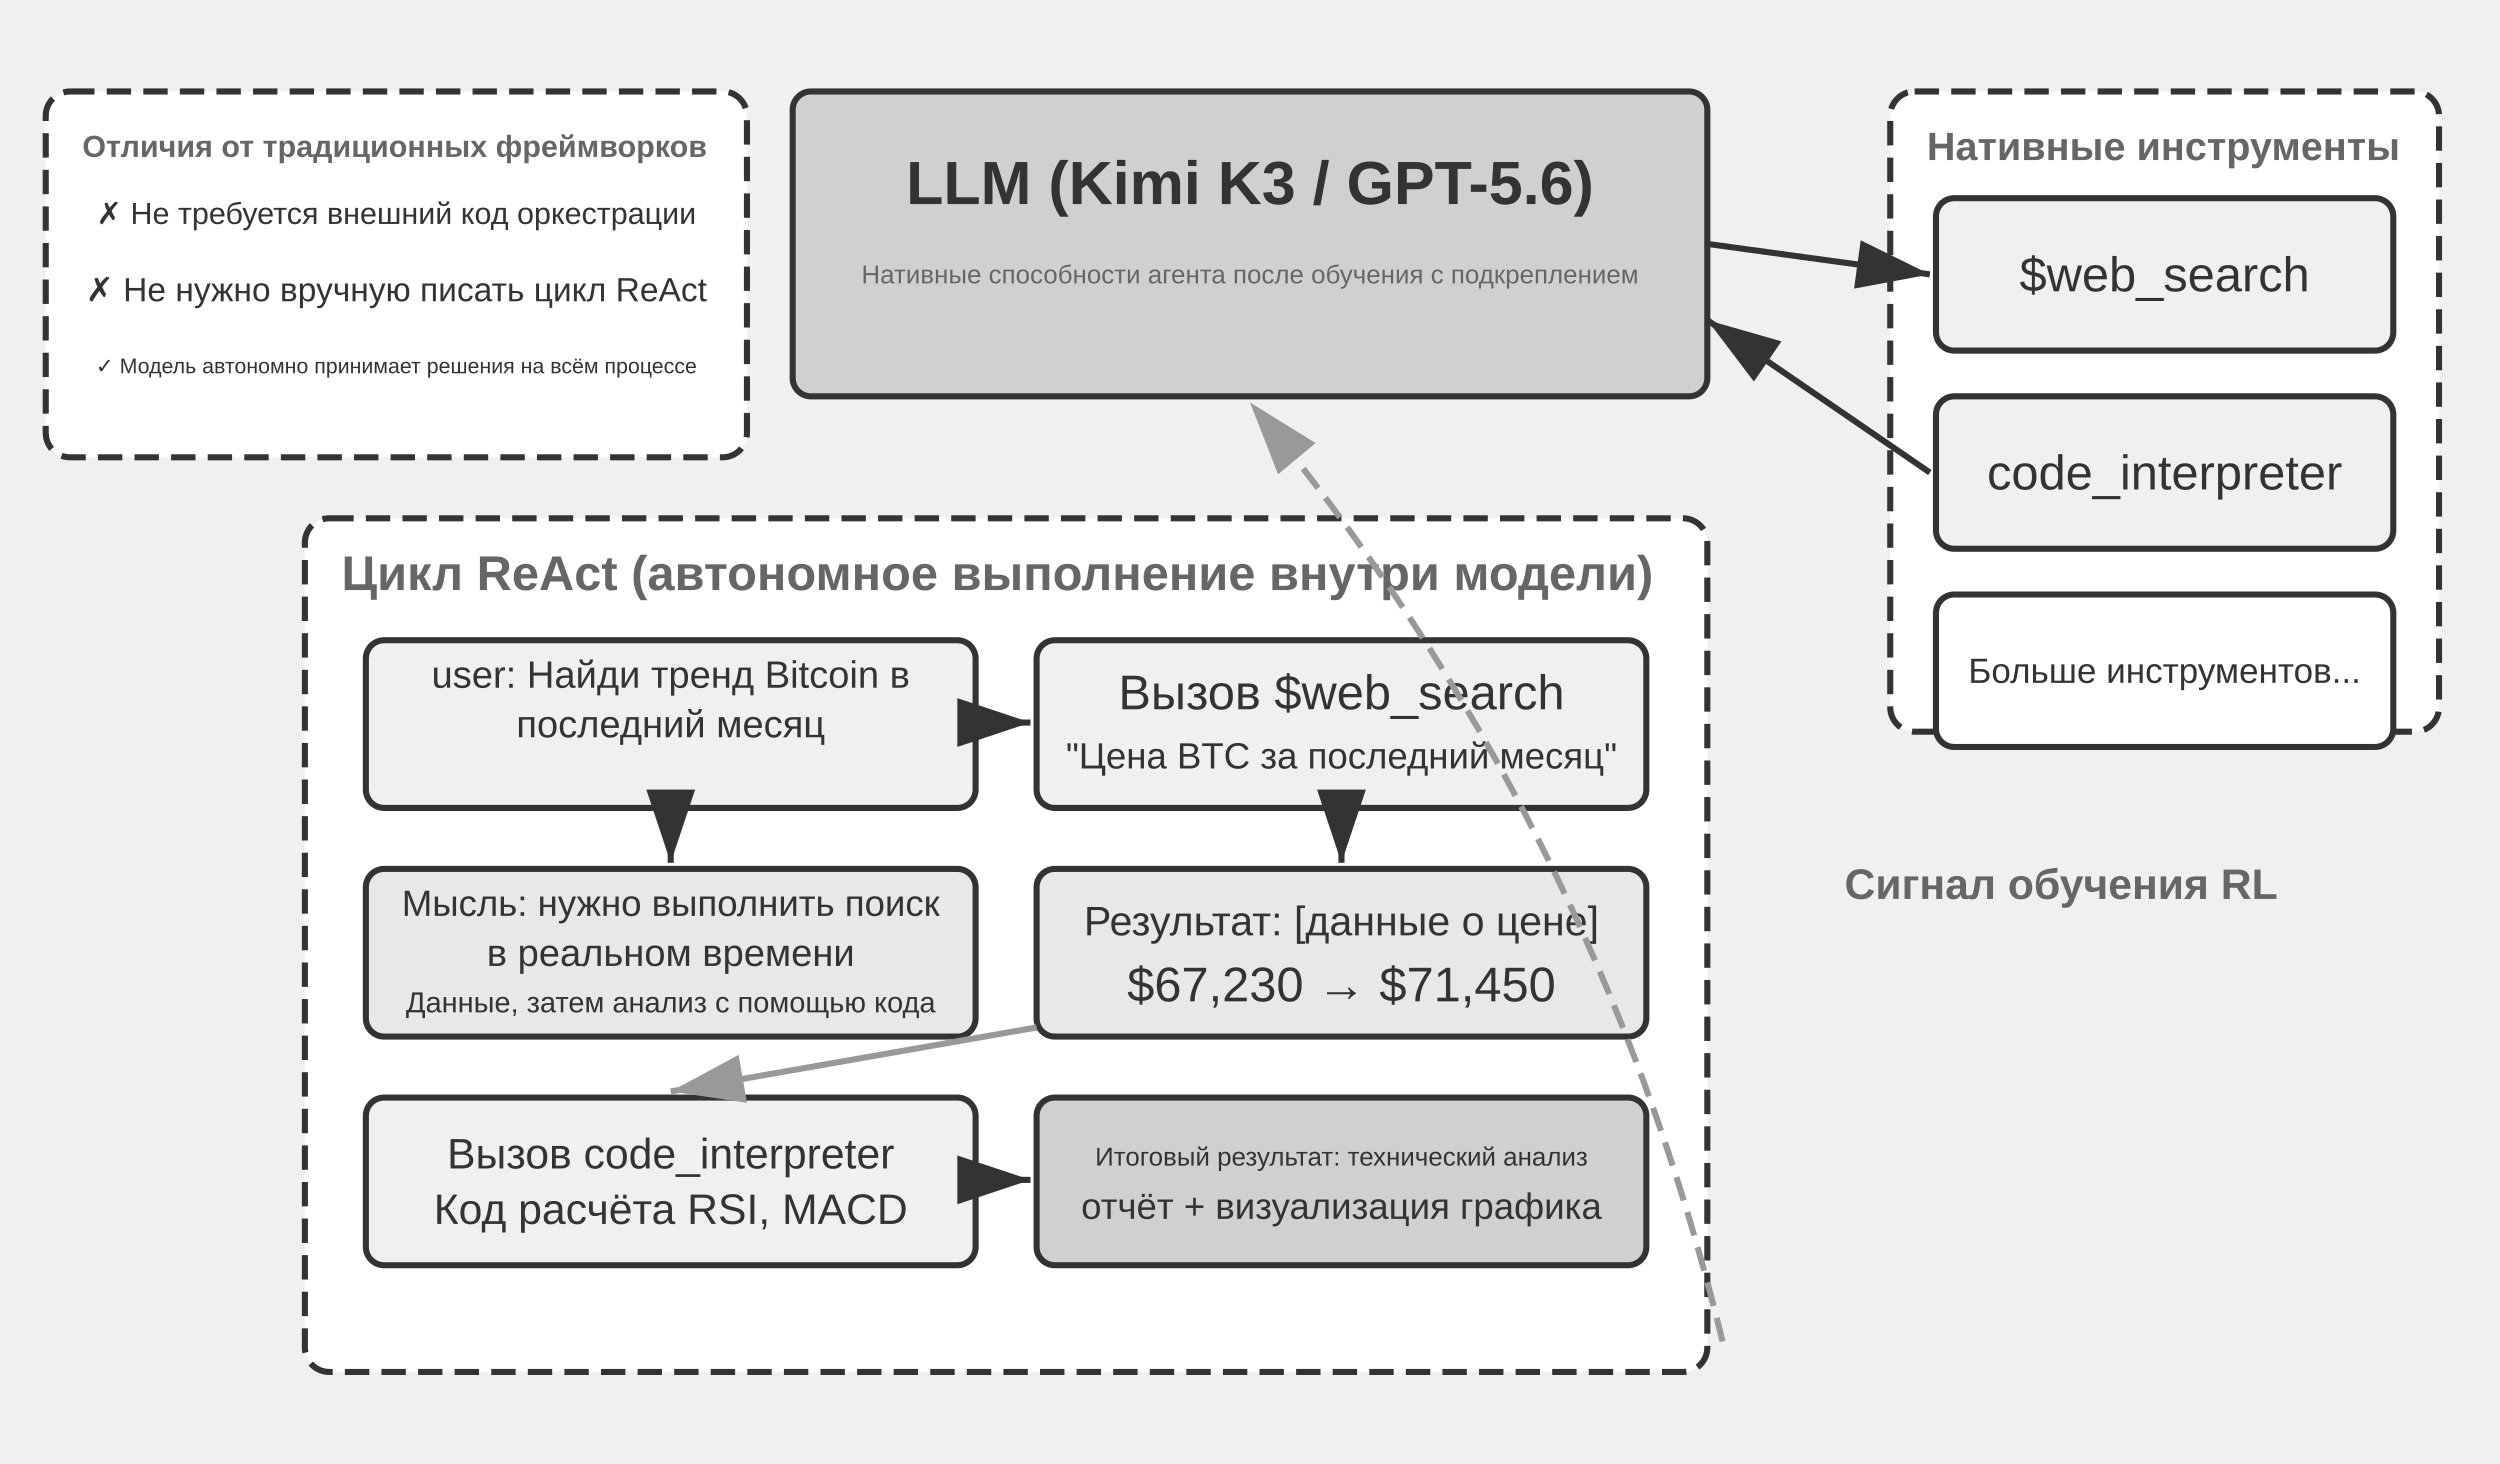
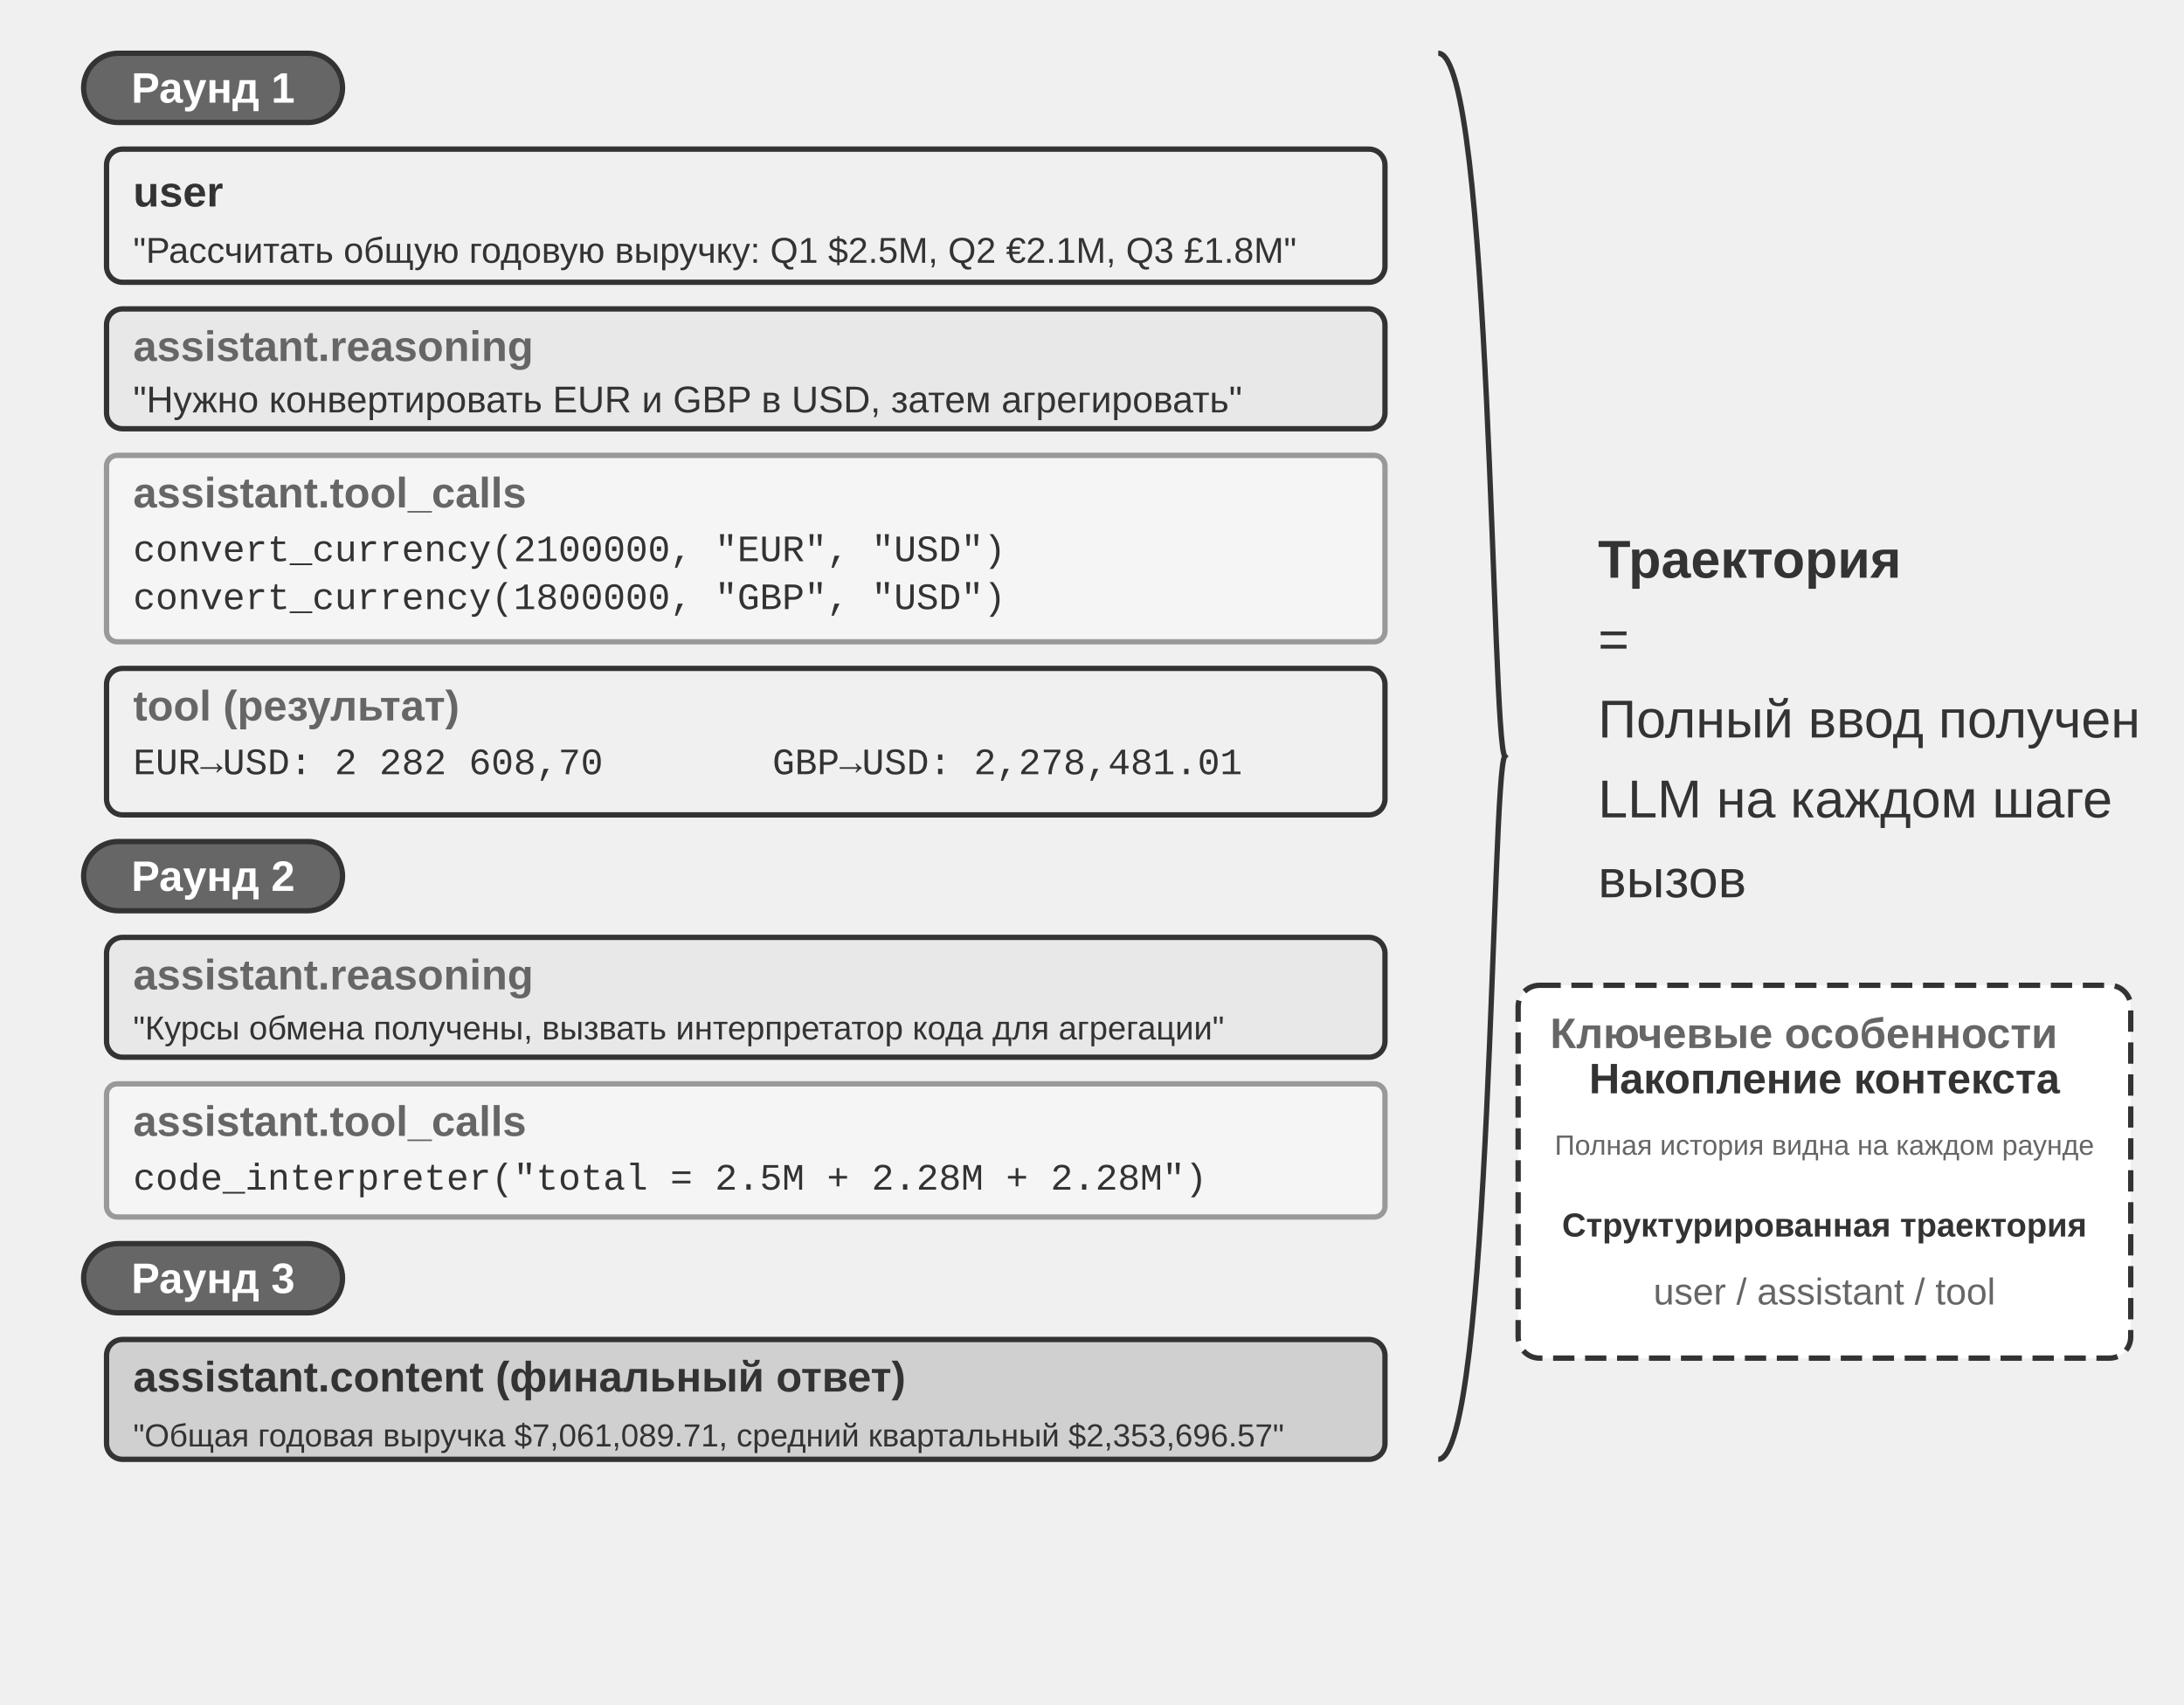
- <svg xmlns="http://www.w3.org/2000/svg" viewBox="0 40 820 480" width="820" height="480" style="background:#ffffff">
+ <svg xmlns="http://www.w3.org/2000/svg" viewBox="0 40 820 640" width="820" height="640" style="background:#ffffff">
  <defs>
    <marker id="ah" markerWidth="12" markerHeight="8" refX="12" refY="4" orient="auto">
      <polygon points="0 0, 12 4, 0 8" fill="#333333" />
    </marker>
    <marker id="ah-light" markerWidth="12" markerHeight="8" refX="12" refY="4" orient="auto">
      <polygon points="0 0, 12 4, 0 8" fill="#999999" />
    </marker>
  </defs>
-   <rect x="260" y="70" width="300" height="100" rx="6" fill="#d0d0d0" stroke="#333333" stroke-width="2" />
-   <text x="410" y="100" font-family="Arial, 'Helvetica Neue', Helvetica, 'PingFang SC', 'Microsoft YaHei', sans-serif" font-size="20" fill="#333333" text-anchor="middle" dominant-baseline="central" font-weight="bold">LLM (Kimi K3 / GPT-5.6)</text>
-   <text x="410" y="130" font-family="Arial, 'Helvetica Neue', Helvetica, 'PingFang SC', 'Microsoft YaHei', sans-serif" font-size="8.5" fill="#666666" text-anchor="middle" dominant-baseline="central" font-weight="normal">Нативные способности агента после обучения с подкреплением</text>
-   <rect x="620" y="70" width="180" height="210" rx="8" fill="#ffffff" stroke="#333333" stroke-width="2" stroke-dasharray="8,4" />
-   <text x="632" y="88" font-family="Arial, 'Helvetica Neue', Helvetica, 'PingFang SC', 'Microsoft YaHei', sans-serif" font-size="13" fill="#666666" text-anchor="start" dominant-baseline="central" font-weight="bold">Нативные инструменты</text>
-   <rect x="635" y="105" width="150" height="50" rx="6" fill="#f0f0f0" stroke="#333333" stroke-width="2" />
-   <text x="710.0" y="130.0" font-family="Arial, 'Helvetica Neue', Helvetica, 'PingFang SC', 'Microsoft YaHei', sans-serif" font-size="16" fill="#333333" text-anchor="middle" dominant-baseline="central" font-weight="normal">$web_search</text>
-   <rect x="635" y="170" width="150" height="50" rx="6" fill="#f0f0f0" stroke="#333333" stroke-width="2" />
-   <text x="710.0" y="195.0" font-family="Arial, 'Helvetica Neue', Helvetica, 'PingFang SC', 'Microsoft YaHei', sans-serif" font-size="16" fill="#333333" text-anchor="middle" dominant-baseline="central" font-weight="normal">code_interpreter</text>
-   <rect x="635" y="235" width="150" height="50" rx="6" fill="#ffffff" stroke="#333333" stroke-width="2" />
-   <text x="710.0" y="260.0" font-family="Arial, 'Helvetica Neue', Helvetica, 'PingFang SC', 'Microsoft YaHei', sans-serif" font-size="11.5" fill="#333333" text-anchor="middle" dominant-baseline="central" font-weight="normal">Больше инструментов...</text>
-   <line x1="560" y1="120" x2="633" y2="130" stroke="#333333" stroke-width="2" marker-end="url(#ah)" />
-   <line x1="633" y1="195" x2="560" y2="145" stroke="#333333" stroke-width="2" marker-end="url(#ah)" />
-   <rect x="100" y="210" width="460" height="280" rx="8" fill="#ffffff" stroke="#333333" stroke-width="2" stroke-dasharray="8,4" />
-   <text x="112" y="228" font-family="Arial, 'Helvetica Neue', Helvetica, 'PingFang SC', 'Microsoft YaHei', sans-serif" font-size="16" fill="#666666" text-anchor="start" dominant-baseline="central" font-weight="bold">Цикл ReAct (автономное выполнение внутри модели)</text>
-   <rect x="120" y="250" width="200" height="55" rx="6" fill="#f0f0f0" stroke="#333333" stroke-width="2" />
-   <text x="220.0" y="261.25" font-family="Arial, 'Helvetica Neue', Helvetica, 'PingFang SC', 'Microsoft YaHei', sans-serif" font-size="12.5" fill="#333333" text-anchor="middle" dominant-baseline="central" font-weight="normal">user: Найди тренд Bitcoin в</text>
-   <text x="220.0" y="277.5" font-family="Arial, 'Helvetica Neue', Helvetica, 'PingFang SC', 'Microsoft YaHei', sans-serif" font-size="12.5" fill="#333333" text-anchor="middle" dominant-baseline="central" font-weight="normal">последний месяц</text>
-   <text x="220.0" y="293.75" font-family="Arial, 'Helvetica Neue', Helvetica, 'PingFang SC', 'Microsoft YaHei', sans-serif" font-size="12.5" fill="#333333" text-anchor="middle" dominant-baseline="central" font-weight="normal" />
-   <rect x="120" y="325" width="200" height="55" rx="6" fill="#e8e8e8" stroke="#333333" stroke-width="2" />
-   <text x="220.0" y="336.25" font-family="Arial, 'Helvetica Neue', Helvetica, 'PingFang SC', 'Microsoft YaHei', sans-serif" font-size="12" fill="#333333" text-anchor="middle" dominant-baseline="central" font-weight="normal">Мысль: нужно выполнить поиск</text>
-   <text x="220.0" y="352.5" font-family="Arial, 'Helvetica Neue', Helvetica, 'PingFang SC', 'Microsoft YaHei', sans-serif" font-size="12.5" fill="#333333" text-anchor="middle" dominant-baseline="central" font-weight="normal">в реальном времени</text>
-   <text x="220.0" y="368.75" font-family="Arial, 'Helvetica Neue', Helvetica, 'PingFang SC', 'Microsoft YaHei', sans-serif" font-size="9.5" fill="#333333" text-anchor="middle" dominant-baseline="central" font-weight="normal">Данные, затем анализ с помощью кода</text>
-   <line x1="220" y1="307" x2="220" y2="323" stroke="#333333" stroke-width="2" marker-end="url(#ah)" />
-   <rect x="340" y="250" width="200" height="55" rx="6" fill="#f0f0f0" stroke="#333333" stroke-width="2" />
-   <text x="440.0" y="267.1" font-family="Arial, 'Helvetica Neue', Helvetica, 'PingFang SC', 'Microsoft YaHei', sans-serif" font-size="16" fill="#333333" text-anchor="middle" dominant-baseline="central" font-weight="normal">Вызов $web_search</text>
-   <text x="440.0" y="287.9" font-family="Arial, 'Helvetica Neue', Helvetica, 'PingFang SC', 'Microsoft YaHei', sans-serif" font-size="12" fill="#333333" text-anchor="middle" dominant-baseline="central" font-weight="normal">"Цена BTC за последний месяц"</text>
-   <line x1="322" y1="277" x2="338" y2="277" stroke="#333333" stroke-width="2" marker-end="url(#ah)" />
-   <rect x="340" y="325" width="200" height="55" rx="6" fill="#e8e8e8" stroke="#333333" stroke-width="2" />
-   <text x="440.0" y="342.1" font-family="Arial, 'Helvetica Neue', Helvetica, 'PingFang SC', 'Microsoft YaHei', sans-serif" font-size="13.5" fill="#333333" text-anchor="middle" dominant-baseline="central" font-weight="normal">Результат: [данные о цене]</text>
-   <text x="440.0" y="362.9" font-family="Arial, 'Helvetica Neue', Helvetica, 'PingFang SC', 'Microsoft YaHei', sans-serif" font-size="16" fill="#333333" text-anchor="middle" dominant-baseline="central" font-weight="normal">$67,230 → $71,450</text>
-   <line x1="440" y1="307" x2="440" y2="323" stroke="#333333" stroke-width="2" marker-end="url(#ah)" />
-   <rect x="120" y="400" width="200" height="55" rx="6" fill="#f0f0f0" stroke="#333333" stroke-width="2" />
-   <text x="220.0" y="418.4" font-family="Arial, 'Helvetica Neue', Helvetica, 'PingFang SC', 'Microsoft YaHei', sans-serif" font-size="14.0" fill="#333333" text-anchor="middle" dominant-baseline="central" font-weight="normal">Вызов code_interpreter</text>
-   <text x="220.0" y="436.6" font-family="Arial, 'Helvetica Neue', Helvetica, 'PingFang SC', 'Microsoft YaHei', sans-serif" font-size="14.0" fill="#333333" text-anchor="middle" dominant-baseline="central" font-weight="normal">Код расчёта RSI, MACD</text>
-   <line x1="340" y1="377" x2="220" y2="398" stroke="#999999" stroke-width="2" marker-end="url(#ah-light)" />
-   <rect x="340" y="400" width="200" height="55" rx="6" fill="#d0d0d0" stroke="#333333" stroke-width="2" />
-   <text x="440.0" y="419.375" font-family="Arial, 'Helvetica Neue', Helvetica, 'PingFang SC', 'Microsoft YaHei', sans-serif" font-size="8.5" fill="#333333" text-anchor="middle" dominant-baseline="central" font-weight="normal">Итоговый результат: технический анализ</text>
-   <text x="440.0" y="435.625" font-family="Arial, 'Helvetica Neue', Helvetica, 'PingFang SC', 'Microsoft YaHei', sans-serif" font-size="12" fill="#333333" text-anchor="middle" dominant-baseline="central" font-weight="normal">отчёт + визуализация графика</text>
-   <line x1="322" y1="427" x2="338" y2="427" stroke="#333333" stroke-width="2" marker-end="url(#ah)" />
-   <path d="M 565,480 Q 523.231,308.019 410,172" fill="none" stroke="#999999" stroke-width="2" stroke-dasharray="8,4" marker-end="url(#ah-light)" />
-   <text x="605" y="330" font-family="Arial, 'Helvetica Neue', Helvetica, 'PingFang SC', 'Microsoft YaHei', sans-serif" font-size="14" fill="#666666" text-anchor="start" dominant-baseline="central" font-weight="bold">Сигнал обучения RL</text>
-   <rect x="15" y="70" width="230" height="120" rx="8" fill="#ffffff" stroke="#333333" stroke-width="2" stroke-dasharray="8,4" />
-   <text x="27" y="88" font-family="Arial, 'Helvetica Neue', Helvetica, 'PingFang SC', 'Microsoft YaHei', sans-serif" font-size="10" fill="#666666" text-anchor="start" dominant-baseline="central" font-weight="bold">Отличия от традиционных фреймворков</text>
-   <text x="130" y="110" font-family="Arial, 'Helvetica Neue', Helvetica, 'PingFang SC', 'Microsoft YaHei', sans-serif" font-size="10" fill="#333333" text-anchor="middle" dominant-baseline="central" font-weight="normal">✗ Не требуется внешний код оркестрации</text>
-   <text x="130" y="135" font-family="Arial, 'Helvetica Neue', Helvetica, 'PingFang SC', 'Microsoft YaHei', sans-serif" font-size="11" fill="#333333" text-anchor="middle" dominant-baseline="central" font-weight="normal">✗ Не нужно вручную писать цикл ReAct</text>
-   <text x="130" y="160" font-family="Arial, 'Helvetica Neue', Helvetica, 'PingFang SC', 'Microsoft YaHei', sans-serif" font-size="7" fill="#333333" text-anchor="middle" dominant-baseline="central" font-weight="normal">✓ Модель автономно принимает решения на всём процессе</text>
+   <rect x="31.399" y="60" width="97.202" height="26" rx="13" fill="#666666" stroke="#333333" stroke-width="2" />
+   <text x="80.0" y="73.0" font-family="Arial, 'Helvetica Neue', Helvetica, 'PingFang SC', 'Microsoft YaHei', sans-serif" font-size="16" fill="#ffffff" text-anchor="middle" dominant-baseline="central" font-weight="bold">Раунд 1</text>
+   <rect x="40" y="96" width="480" height="50" rx="6" fill="#f0f0f0" stroke="#333333" stroke-width="2" />
+   <text x="50" y="112" font-family="Arial, 'Helvetica Neue', Helvetica, 'PingFang SC', 'Microsoft YaHei', sans-serif" font-size="16" fill="#333333" text-anchor="start" dominant-baseline="central" font-weight="bold">user</text>
+   <text x="50" y="134" font-family="Arial, 'Helvetica Neue', Helvetica, 'PingFang SC', 'Microsoft YaHei', sans-serif" font-size="13.5" fill="#333333" text-anchor="start" dominant-baseline="central" font-weight="normal">"Рассчитать общую годовую выручку: Q1 $2.5M, Q2 €2.1M, Q3 £1.8M"</text>
+   <rect x="40" y="156" width="480" height="45" rx="6" fill="#e8e8e8" stroke="#333333" stroke-width="2" />
+   <text x="50" y="170" font-family="Arial, 'Helvetica Neue', Helvetica, 'PingFang SC', 'Microsoft YaHei', sans-serif" font-size="16" fill="#666666" text-anchor="start" dominant-baseline="central" font-weight="bold">assistant.reasoning</text>
+   <text x="50" y="190" font-family="Arial, 'Helvetica Neue', Helvetica, 'PingFang SC', 'Microsoft YaHei', sans-serif" font-size="14" fill="#333333" text-anchor="start" dominant-baseline="central" font-weight="normal">"Нужно конвертировать EUR и GBP в USD, затем агрегировать"</text>
+   <rect x="40" y="211" width="480" height="70" rx="4" fill="#f5f5f5" stroke="#999999" stroke-width="2" />
+   <text x="50" y="225" font-family="Arial, 'Helvetica Neue', Helvetica, 'PingFang SC', 'Microsoft YaHei', sans-serif" font-size="16" fill="#666666" text-anchor="start" dominant-baseline="central" font-weight="bold">assistant.tool_calls</text>
+   <text x="50" y="247" font-family="'Courier New', Courier, monospace" font-size="14" fill="#333333" text-anchor="start" dominant-baseline="central">convert_currency(2100000, "EUR", "USD")</text>
+   <text x="50" y="265" font-family="'Courier New', Courier, monospace" font-size="14" fill="#333333" text-anchor="start" dominant-baseline="central">convert_currency(1800000, "GBP", "USD")</text>
+   <rect x="40" y="291" width="480" height="55" rx="6" fill="#f0f0f0" stroke="#333333" stroke-width="2" />
+   <text x="50" y="305" font-family="Arial, 'Helvetica Neue', Helvetica, 'PingFang SC', 'Microsoft YaHei', sans-serif" font-size="16" fill="#666666" text-anchor="start" dominant-baseline="central" font-weight="bold">tool (результат)</text>
+   <text x="50" y="327" font-family="'Courier New', Courier, monospace" font-size="14" fill="#333333" text-anchor="start" dominant-baseline="central">EUR→USD: 2 282 608,70</text>
+   <text x="290" y="327" font-family="'Courier New', Courier, monospace" font-size="14" fill="#333333" text-anchor="start" dominant-baseline="central">GBP→USD: 2,278,481.01</text>
+   <rect x="31.399" y="356" width="97.202" height="26" rx="13" fill="#666666" stroke="#333333" stroke-width="2" />
+   <text x="80.0" y="369.0" font-family="Arial, 'Helvetica Neue', Helvetica, 'PingFang SC', 'Microsoft YaHei', sans-serif" font-size="16" fill="#ffffff" text-anchor="middle" dominant-baseline="central" font-weight="bold">Раунд 2</text>
+   <rect x="40" y="392" width="480" height="45" rx="6" fill="#e8e8e8" stroke="#333333" stroke-width="2" />
+   <text x="50" y="406" font-family="Arial, 'Helvetica Neue', Helvetica, 'PingFang SC', 'Microsoft YaHei', sans-serif" font-size="16" fill="#666666" text-anchor="start" dominant-baseline="central" font-weight="bold">assistant.reasoning</text>
+   <text x="50" y="426" font-family="Arial, 'Helvetica Neue', Helvetica, 'PingFang SC', 'Microsoft YaHei', sans-serif" font-size="12.5" fill="#333333" text-anchor="start" dominant-baseline="central" font-weight="normal">"Курсы обмена получены, вызвать интерпретатор кода для агрегации"</text>
+   <rect x="40" y="447" width="480" height="50" rx="4" fill="#f5f5f5" stroke="#999999" stroke-width="2" />
+   <text x="50" y="461" font-family="Arial, 'Helvetica Neue', Helvetica, 'PingFang SC', 'Microsoft YaHei', sans-serif" font-size="16" fill="#666666" text-anchor="start" dominant-baseline="central" font-weight="bold">assistant.tool_calls</text>
+   <text x="50" y="483" font-family="'Courier New', Courier, monospace" font-size="14" fill="#333333" text-anchor="start" dominant-baseline="central">code_interpreter("total = 2.5M + 2.28M + 2.28M")</text>
+   <rect x="31.399" y="507" width="97.202" height="26" rx="13" fill="#666666" stroke="#333333" stroke-width="2" />
+   <text x="80.0" y="520.0" font-family="Arial, 'Helvetica Neue', Helvetica, 'PingFang SC', 'Microsoft YaHei', sans-serif" font-size="16" fill="#ffffff" text-anchor="middle" dominant-baseline="central" font-weight="bold">Раунд 3</text>
+   <rect x="40" y="543" width="480" height="45" rx="6" fill="#d0d0d0" stroke="#333333" stroke-width="2" />
+   <text x="50" y="557" font-family="Arial, 'Helvetica Neue', Helvetica, 'PingFang SC', 'Microsoft YaHei', sans-serif" font-size="16" fill="#333333" text-anchor="start" dominant-baseline="central" font-weight="bold">assistant.content (финальный ответ)</text>
+   <text x="50" y="579" font-family="Arial, 'Helvetica Neue', Helvetica, 'PingFang SC', 'Microsoft YaHei', sans-serif" font-size="12" fill="#333333" text-anchor="start" dominant-baseline="central" font-weight="normal">"Общая годовая выручка $7,061,089.71, средний квартальный $2,353,696.57"</text>
+   <path d="M 540,60 C 560,60 560,319.0 565,324.0 C 560,329.0 560,588 540,588" fill="none" stroke="#333333" stroke-width="2" />
+   <text x="600" y="250" font-family="Arial, 'Helvetica Neue', Helvetica, 'PingFang SC', 'Microsoft YaHei', sans-serif" font-size="20" fill="#333333" text-anchor="start" dominant-baseline="central" font-weight="bold">Траектория</text>
+   <text x="600" y="280" font-family="Arial, 'Helvetica Neue', Helvetica, 'PingFang SC', 'Microsoft YaHei', sans-serif" font-size="20" fill="#333333" text-anchor="start" dominant-baseline="central" font-weight="normal">=</text>
+   <text x="600" y="310" font-family="Arial, 'Helvetica Neue', Helvetica, 'PingFang SC', 'Microsoft YaHei', sans-serif" font-size="20" fill="#333333" text-anchor="start" dominant-baseline="central" font-weight="normal">Полный ввод получен</text>
+   <text x="600" y="340" font-family="Arial, 'Helvetica Neue', Helvetica, 'PingFang SC', 'Microsoft YaHei', sans-serif" font-size="20" fill="#333333" text-anchor="start" dominant-baseline="central" font-weight="normal">LLM на каждом шаге</text>
+   <text x="600" y="370" font-family="Arial, 'Helvetica Neue', Helvetica, 'PingFang SC', 'Microsoft YaHei', sans-serif" font-size="20" fill="#333333" text-anchor="start" dominant-baseline="central" font-weight="normal">вызов</text>
+   <rect x="570" y="410" width="230" height="140" rx="8" fill="#ffffff" stroke="#333333" stroke-width="2" stroke-dasharray="8,4" />
+   <text x="582" y="428" font-family="Arial, 'Helvetica Neue', Helvetica, 'PingFang SC', 'Microsoft YaHei', sans-serif" font-size="16" fill="#666666" text-anchor="start" dominant-baseline="central" font-weight="bold">Ключевые особенности</text>
+   <text x="685" y="445" font-family="Arial, 'Helvetica Neue', Helvetica, 'PingFang SC', 'Microsoft YaHei', sans-serif" font-size="16" fill="#333333" text-anchor="middle" dominant-baseline="central" font-weight="bold">Накопление контекста</text>
+   <text x="685" y="470" font-family="Arial, 'Helvetica Neue', Helvetica, 'PingFang SC', 'Microsoft YaHei', sans-serif" font-size="10.5" fill="#666666" text-anchor="middle" dominant-baseline="central" font-weight="normal">Полная история видна на каждом раунде</text>
+   <text x="685" y="500" font-family="Arial, 'Helvetica Neue', Helvetica, 'PingFang SC', 'Microsoft YaHei', sans-serif" font-size="12.5" fill="#333333" text-anchor="middle" dominant-baseline="central" font-weight="bold">Структурированная траектория</text>
+   <text x="685" y="525" font-family="Arial, 'Helvetica Neue', Helvetica, 'PingFang SC', 'Microsoft YaHei', sans-serif" font-size="14" fill="#666666" text-anchor="middle" dominant-baseline="central" font-weight="normal">user / assistant / tool</text>
</svg>
